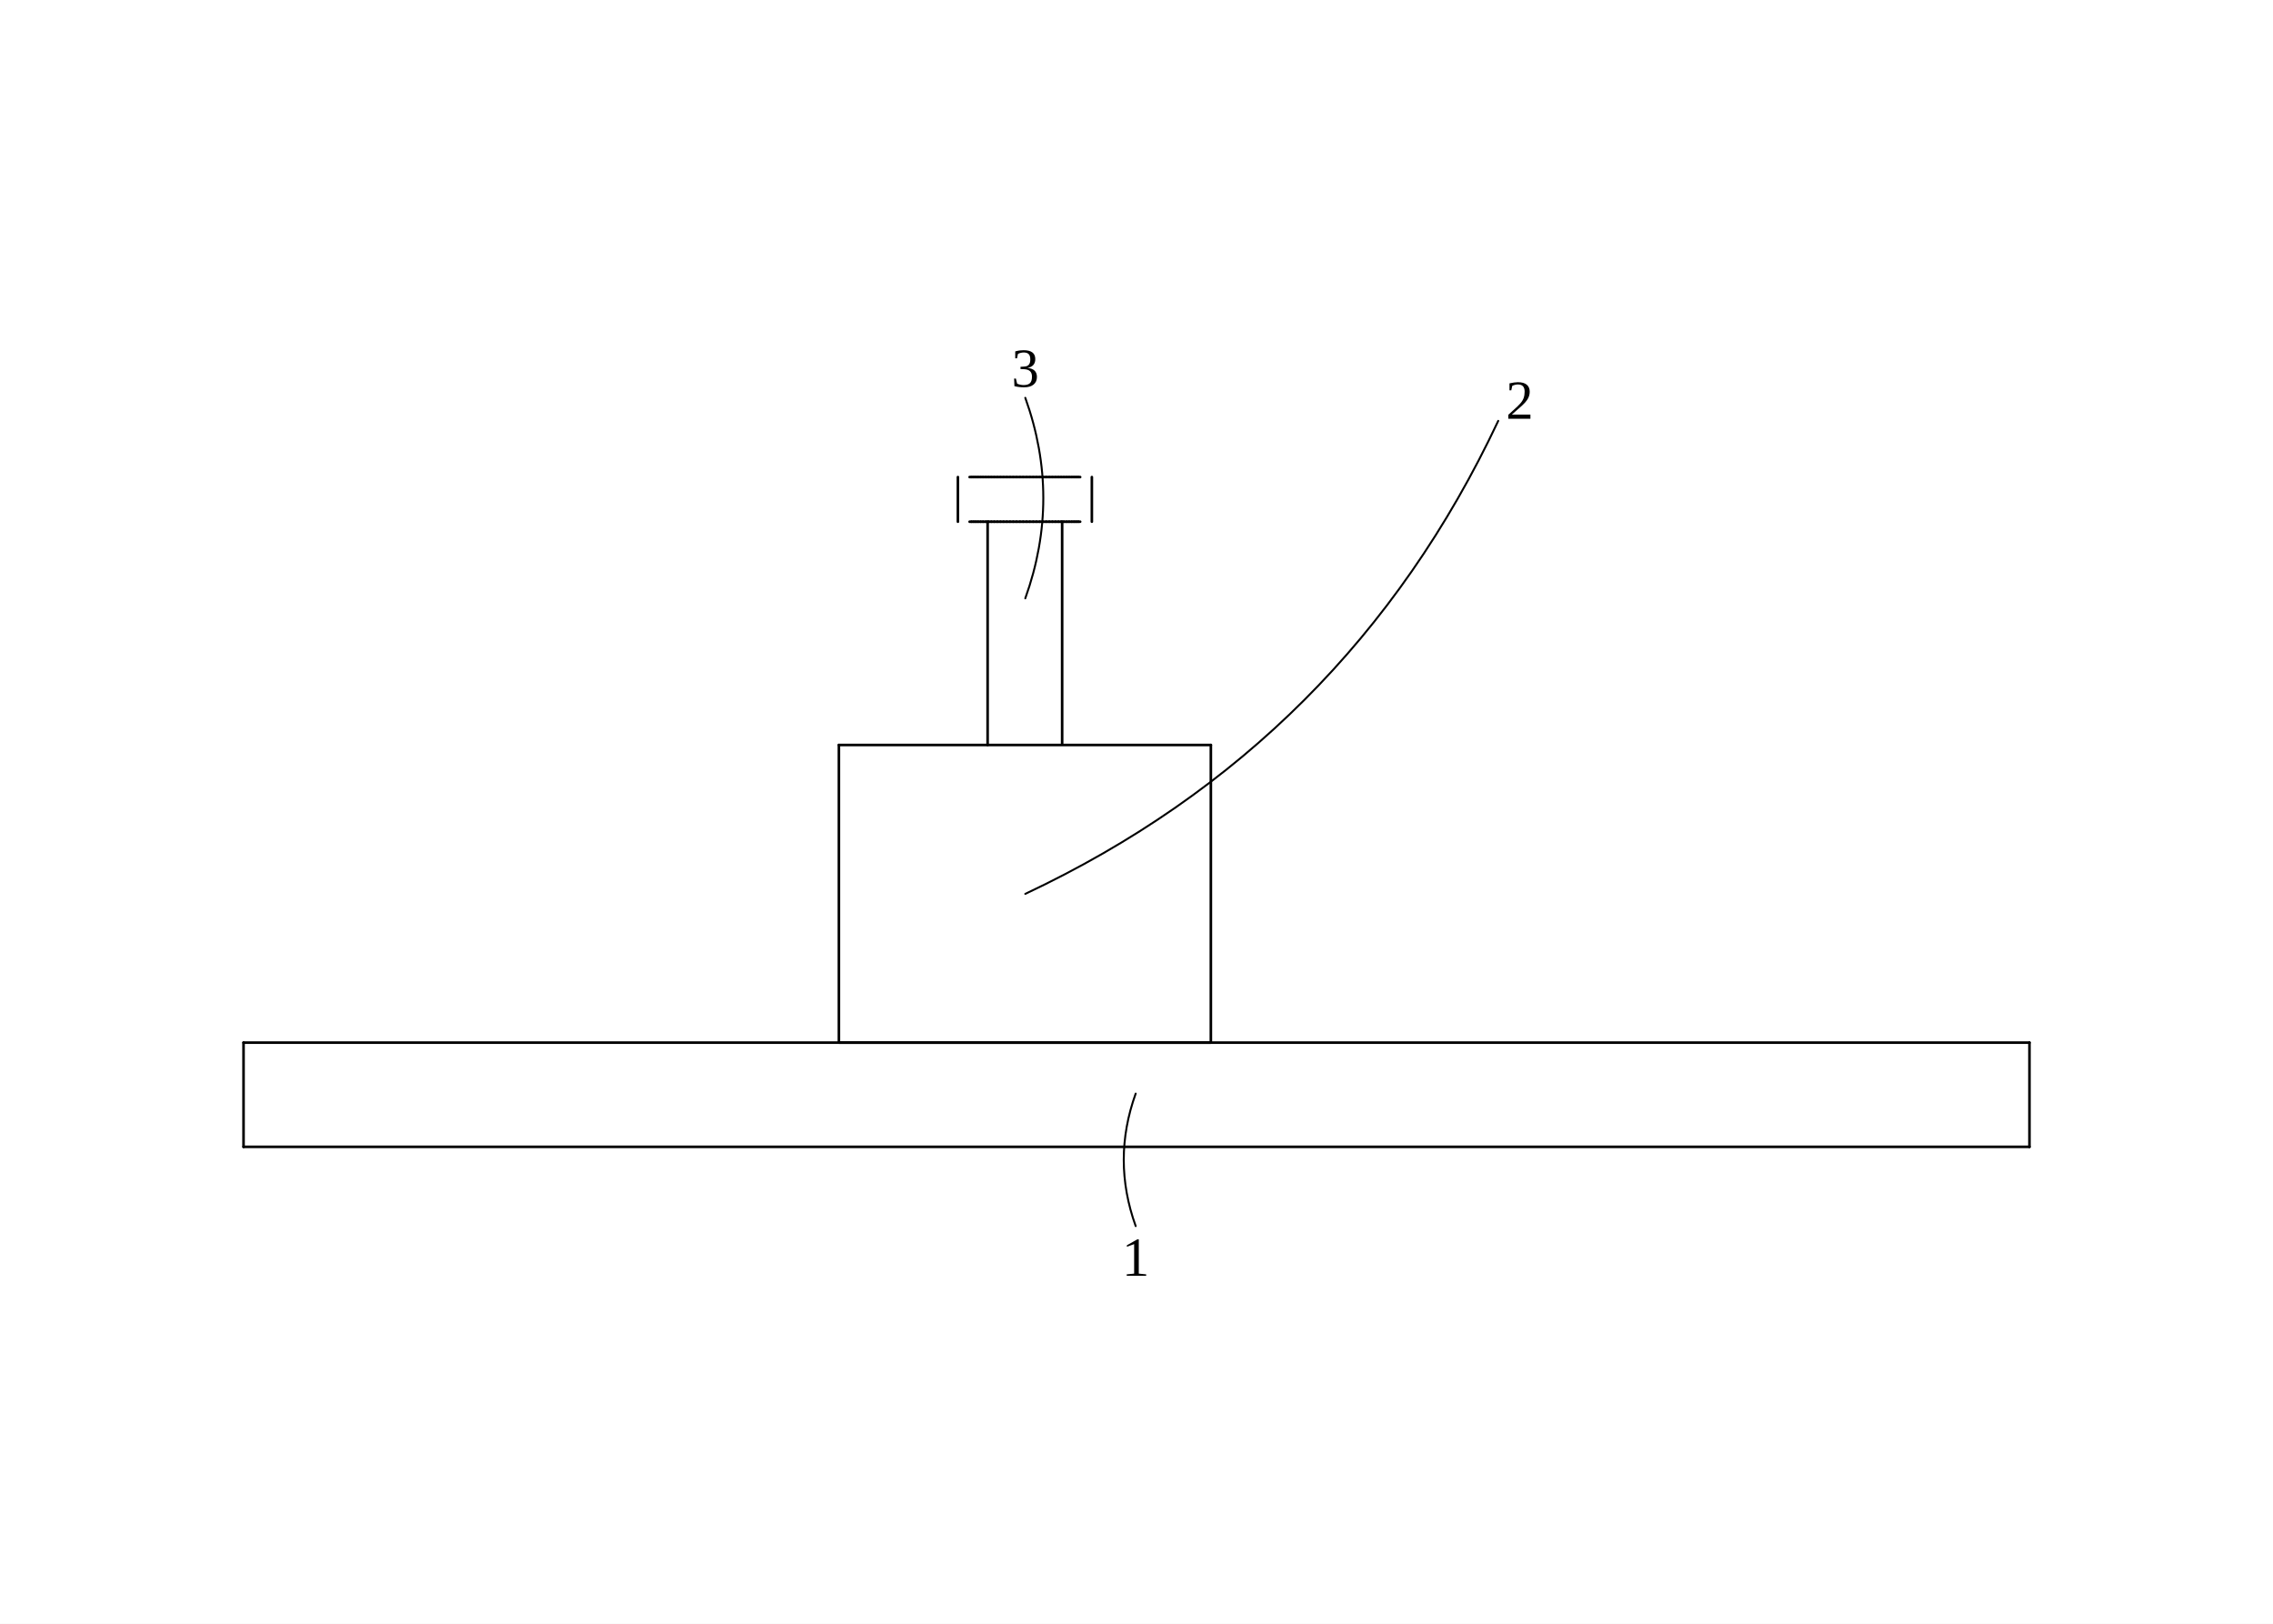
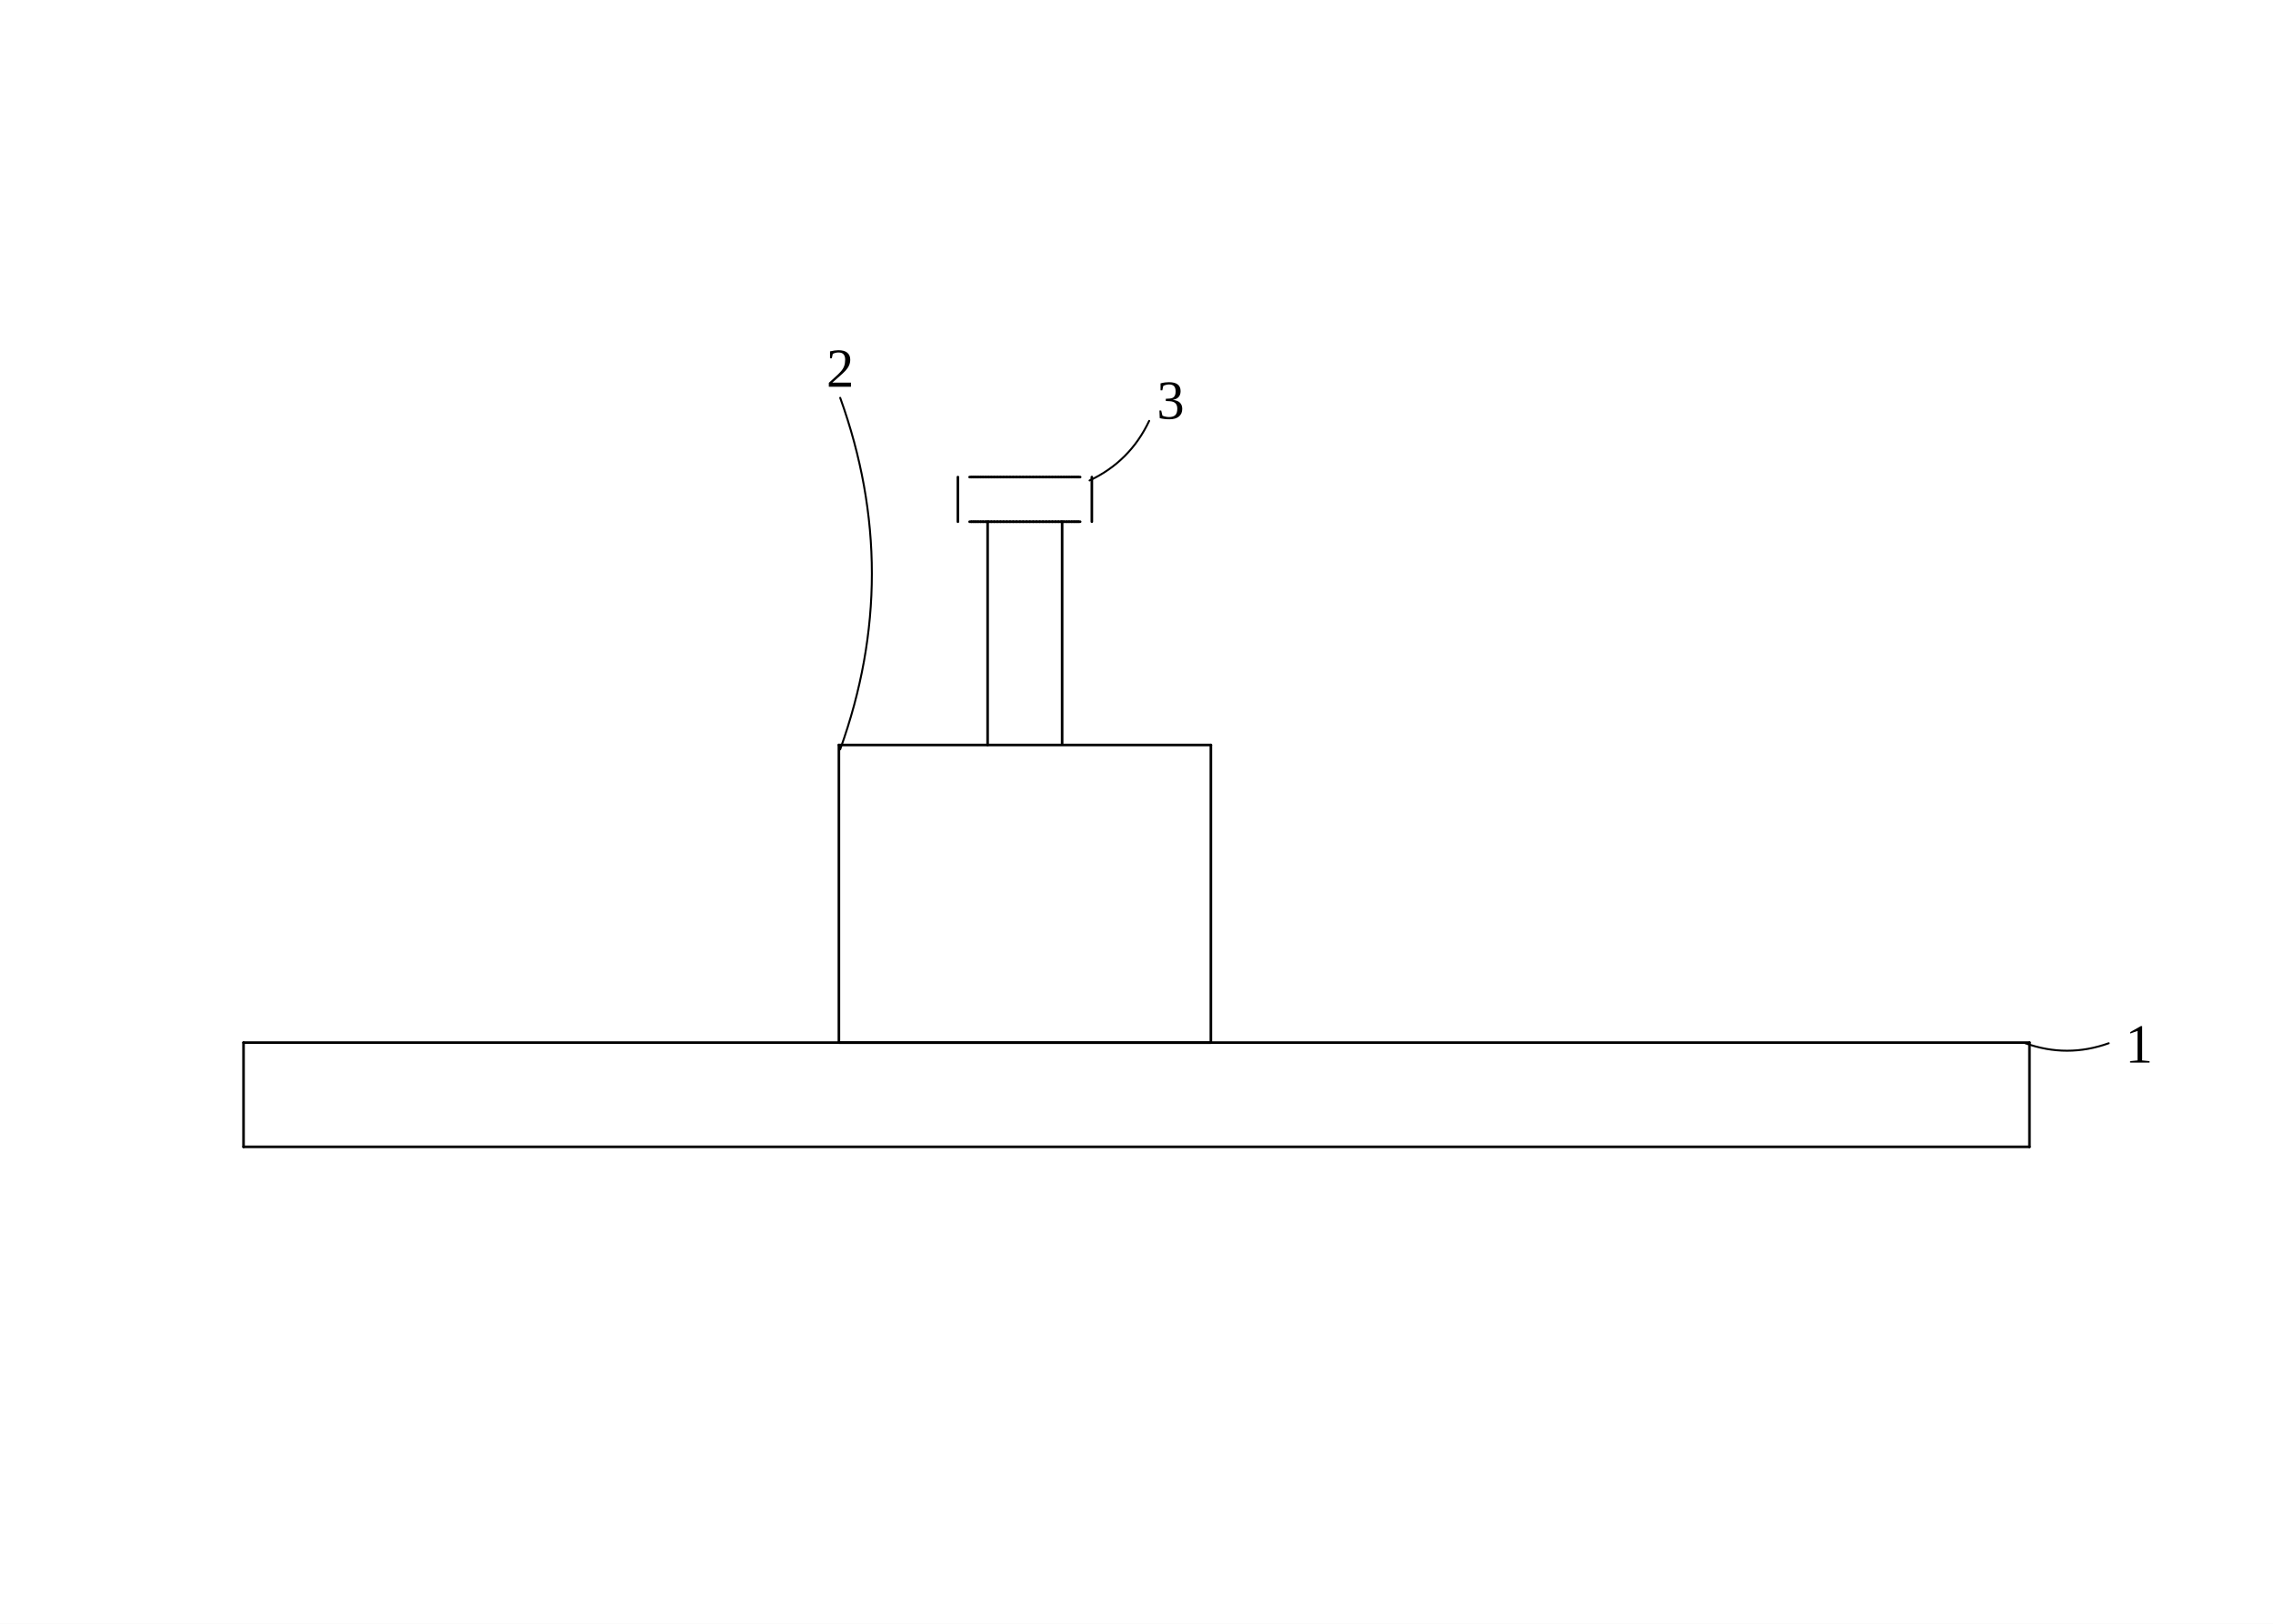
<svg xmlns="http://www.w3.org/2000/svg" width="1400" height="1000" viewBox="0 0 1400 1000" role="img" aria-label="测试前视图">
  <rect width="1400" height="1000" fill="#ffffff" />
  <g fill="none" stroke="#000000" stroke-width="1.6" stroke-linecap="round" stroke-linejoin="round" stroke-miterlimit="8">
    <path d="M 150.0 706.3 L 150.0 642.1" />
    <path d="M 1250.0 706.3 L 1250.0 642.1" />
    <path d="M 150.0 706.3 L 1250.0 706.3" />
    <path d="M 150.0 642.1 L 1250.0 642.1" />
    <path d="M 516.7 642.1 L 516.7 458.8" />
    <path d="M 745.8 458.8 L 745.8 642.1" />
    <path d="M 516.7 642.1 L 745.8 642.1" />
    <path d="M 516.7 458.8 L 745.8 458.8" />
    <path d="M 654.2 321.3 L 654.2 457.8" />
    <path d="M 608.3 321.3 L 608.3 458.8" />
    <path d="M 601.0 321.3 L 602.4 321.3" />
    <path d="M 602.4 321.3 L 604.0 321.3" />
    <path d="M 604.0 321.3 L 605.5 321.3" />
    <path d="M 601.0 321.3 L 599.7 321.3" />
    <path d="M 599.7 321.3 L 598.4 321.3" />
    <path d="M 605.5 321.3 L 607.2 321.3" />
    <path d="M 607.2 321.3 L 608.9 321.3" />
    <path d="M 598.4 321.3 L 597.2 321.3" />
    <path d="M 608.9 321.3 L 610.6 321.3" />
    <path d="M 610.6 321.3 L 612.4 321.3" />
    <path d="M 612.4 321.3 L 614.3 321.3" />
    <path d="M 614.3 321.3 L 616.2 321.3" />
    <path d="M 616.2 321.3 L 618.1 321.3" />
    <path d="M 618.1 321.3 L 620.1 321.3" />
    <path d="M 620.1 321.3 L 622.1 321.3" />
    <path d="M 622.1 321.3 L 624.1 321.3" />
    <path d="M 624.1 321.3 L 626.1 321.3" />
    <path d="M 626.1 321.3 L 628.2 321.3" />
    <path d="M 628.2 321.3 L 630.2 321.3" />
    <path d="M 630.2 321.3 L 632.3 321.3" />
    <path d="M 632.3 321.3 L 634.3 321.3" />
    <path d="M 634.3 321.3 L 636.4 321.3" />
    <path d="M 636.4 321.3 L 638.4 321.3" />
    <path d="M 638.4 321.3 L 640.4 321.3" />
    <path d="M 640.4 321.3 L 642.4 321.3" />
    <path d="M 642.4 321.3 L 644.4 321.3" />
    <path d="M 644.4 321.3 L 646.3 321.3" />
    <path d="M 646.3 321.3 L 648.2 321.3" />
    <path d="M 648.2 321.3 L 650.1 321.3" />
    <path d="M 650.1 321.3 L 651.9 321.3" />
    <path d="M 651.9 321.3 L 653.6 321.3" />
    <path d="M 653.6 321.3 L 655.3 321.3" />
    <path d="M 655.3 321.3 L 657.0 321.3" />
    <path d="M 657.0 321.3 L 658.5 321.3" />
    <path d="M 658.5 321.3 L 660.1 321.3" />
    <path d="M 660.1 321.3 L 661.5 321.3" />
    <path d="M 661.5 321.3 L 662.8 321.3" />
    <path d="M 662.8 321.3 L 664.1 321.3" />
    <path d="M 664.1 321.3 L 665.3 321.3" />
    <path d="M 672.5 321.3 L 672.5 293.8" />
    <path d="M 590.0 321.3 L 590.0 293.8" />
    <path d="M 597.2 293.8 L 598.4 293.8" />
    <path d="M 598.4 293.8 L 599.7 293.8" />
    <path d="M 599.7 293.8 L 601.0 293.8" />
    <path d="M 601.0 293.8 L 602.4 293.8" />
    <path d="M 602.4 293.8 L 604.0 293.8" />
    <path d="M 604.0 293.8 L 605.5 293.8" />
    <path d="M 605.5 293.8 L 607.2 293.8" />
    <path d="M 607.2 293.8 L 608.9 293.8" />
    <path d="M 608.9 293.8 L 610.6 293.8" />
    <path d="M 610.6 293.8 L 612.4 293.8" />
    <path d="M 612.4 293.8 L 614.3 293.8" />
    <path d="M 614.3 293.8 L 616.2 293.8" />
    <path d="M 616.2 293.8 L 618.1 293.8" />
    <path d="M 618.1 293.8 L 620.1 293.8" />
    <path d="M 620.1 293.8 L 622.1 293.8" />
    <path d="M 622.1 293.8 L 624.1 293.8" />
    <path d="M 624.1 293.8 L 626.1 293.8" />
    <path d="M 626.1 293.8 L 628.2 293.8" />
    <path d="M 628.2 293.8 L 630.2 293.8" />
    <path d="M 630.2 293.8 L 632.3 293.8" />
    <path d="M 632.3 293.8 L 634.3 293.8" />
    <path d="M 634.3 293.8 L 636.4 293.8" />
    <path d="M 636.4 293.8 L 638.4 293.8" />
    <path d="M 638.4 293.8 L 640.4 293.8" />
    <path d="M 640.4 293.8 L 642.4 293.8" />
    <path d="M 642.4 293.8 L 644.4 293.8" />
    <path d="M 644.4 293.8 L 646.3 293.8" />
    <path d="M 646.3 293.8 L 648.2 293.8" />
    <path d="M 648.2 293.8 L 650.1 293.8" />
    <path d="M 650.1 293.8 L 651.9 293.8" />
    <path d="M 651.9 293.8 L 653.6 293.8" />
    <path d="M 653.6 293.8 L 655.3 293.8" />
    <path d="M 655.3 293.8 L 657.0 293.8" />
    <path d="M 657.0 293.8 L 658.5 293.8" />
    <path d="M 658.5 293.8 L 660.1 293.8" />
    <path d="M 660.1 293.8 L 661.5 293.8" />
    <path d="M 661.5 293.8 L 662.8 293.8" />
    <path d="M 662.8 293.8 L 664.1 293.8" />
    <path d="M 664.1 293.8 L 665.3 293.8" />
  </g>
  <g fill="none" stroke="#000000" stroke-width="1.2" stroke-linecap="round" font-family="'Times New Roman', 'SimSun', serif" font-size="34" text-anchor="middle">
-     <path d="M 699.5 673.5 Q 684.8 714.3 699.5 755.1" />
-     <text fill="#000000" stroke="none" x="699.5" y="785.7">1</text>
-     <path d="M 631.5 550.5 Q 829.6 457.3 922.8 259.2" />
-     <text fill="#000000" stroke="none" x="936.0" y="257.9">2</text>
-     <path d="M 631.5 368.5 Q 653.7 306.7 631.5 245.0" />
-     <text fill="#000000" stroke="none" x="631.5" y="238.2">3</text>
+     <path d="M 1247.5 642.5 Q 1273.2 651.7 1298.8 642.5" />
+     <text fill="#000000" stroke="none" x="1317.5" y="654.4">1</text>
+     <path d="M 517.5 461.5 Q 556.5 353.2 517.5 245.0" />
+     <text fill="#000000" stroke="none" x="517.5" y="238.2">2</text>
+     <path d="M 671.1 295.9 Q 696.0 284.2 707.8 259.2" />
+     <text fill="#000000" stroke="none" x="721.0" y="257.9">3</text>
  </g>
</svg>
